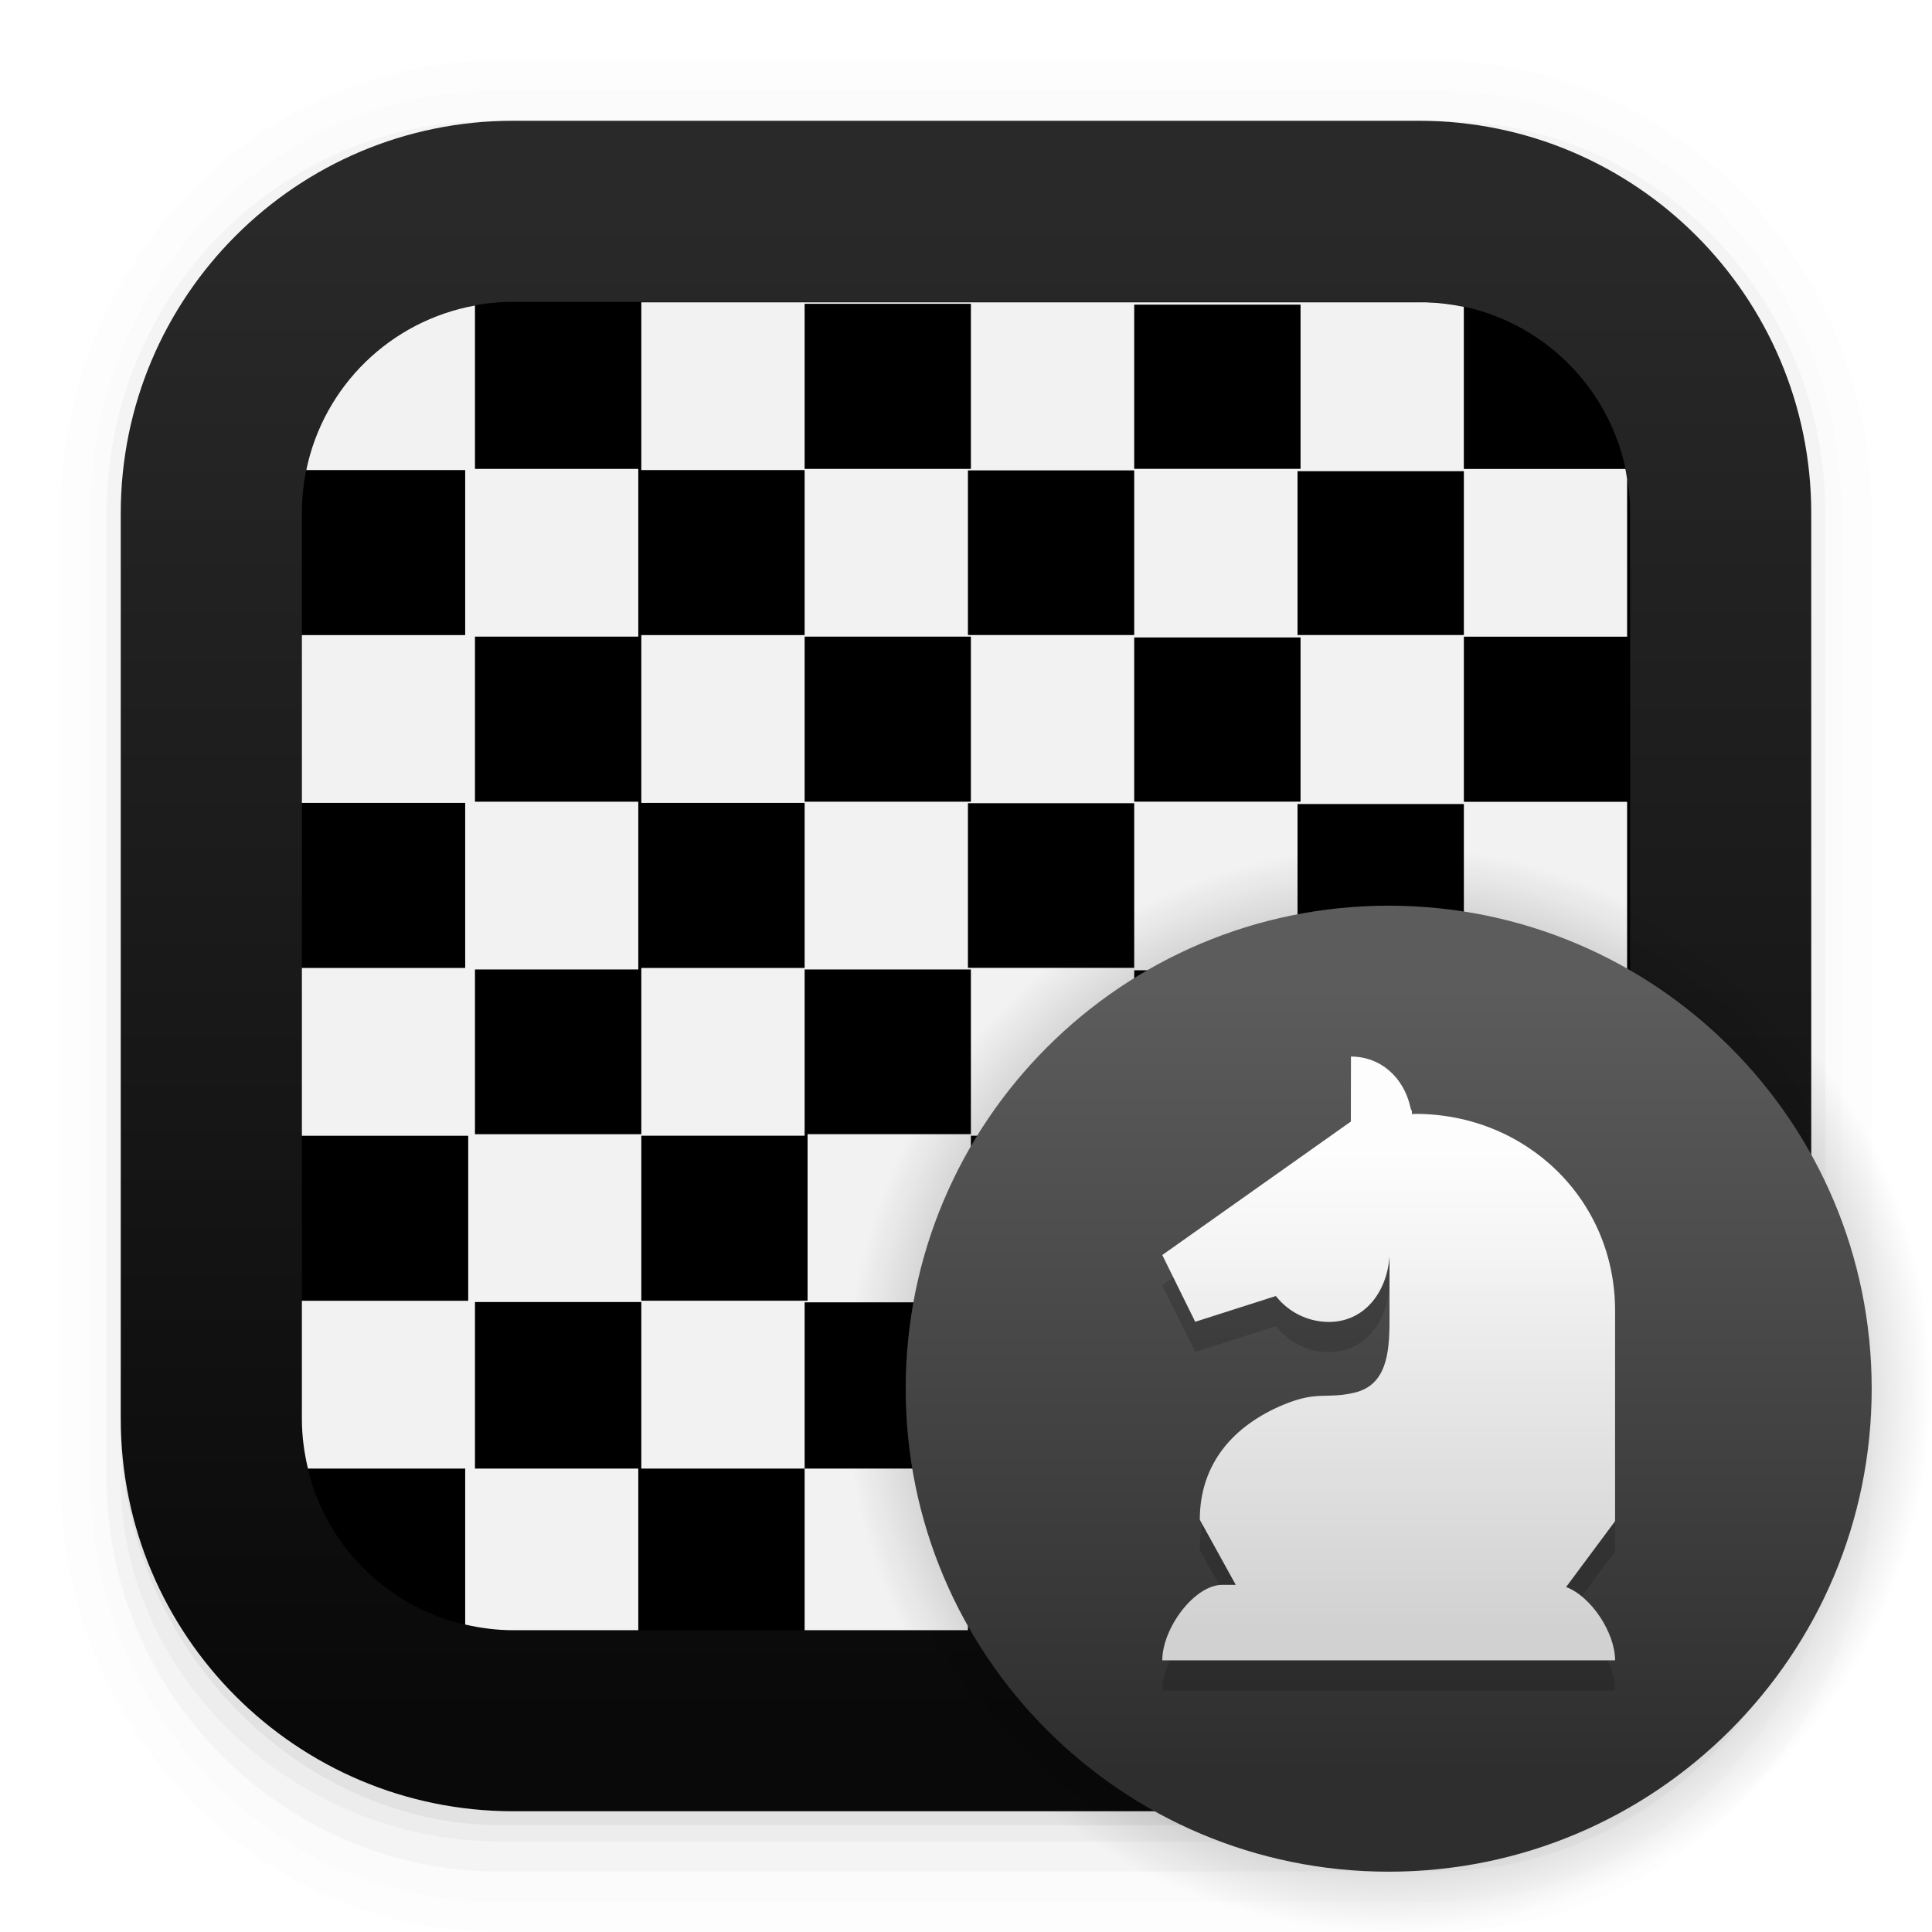
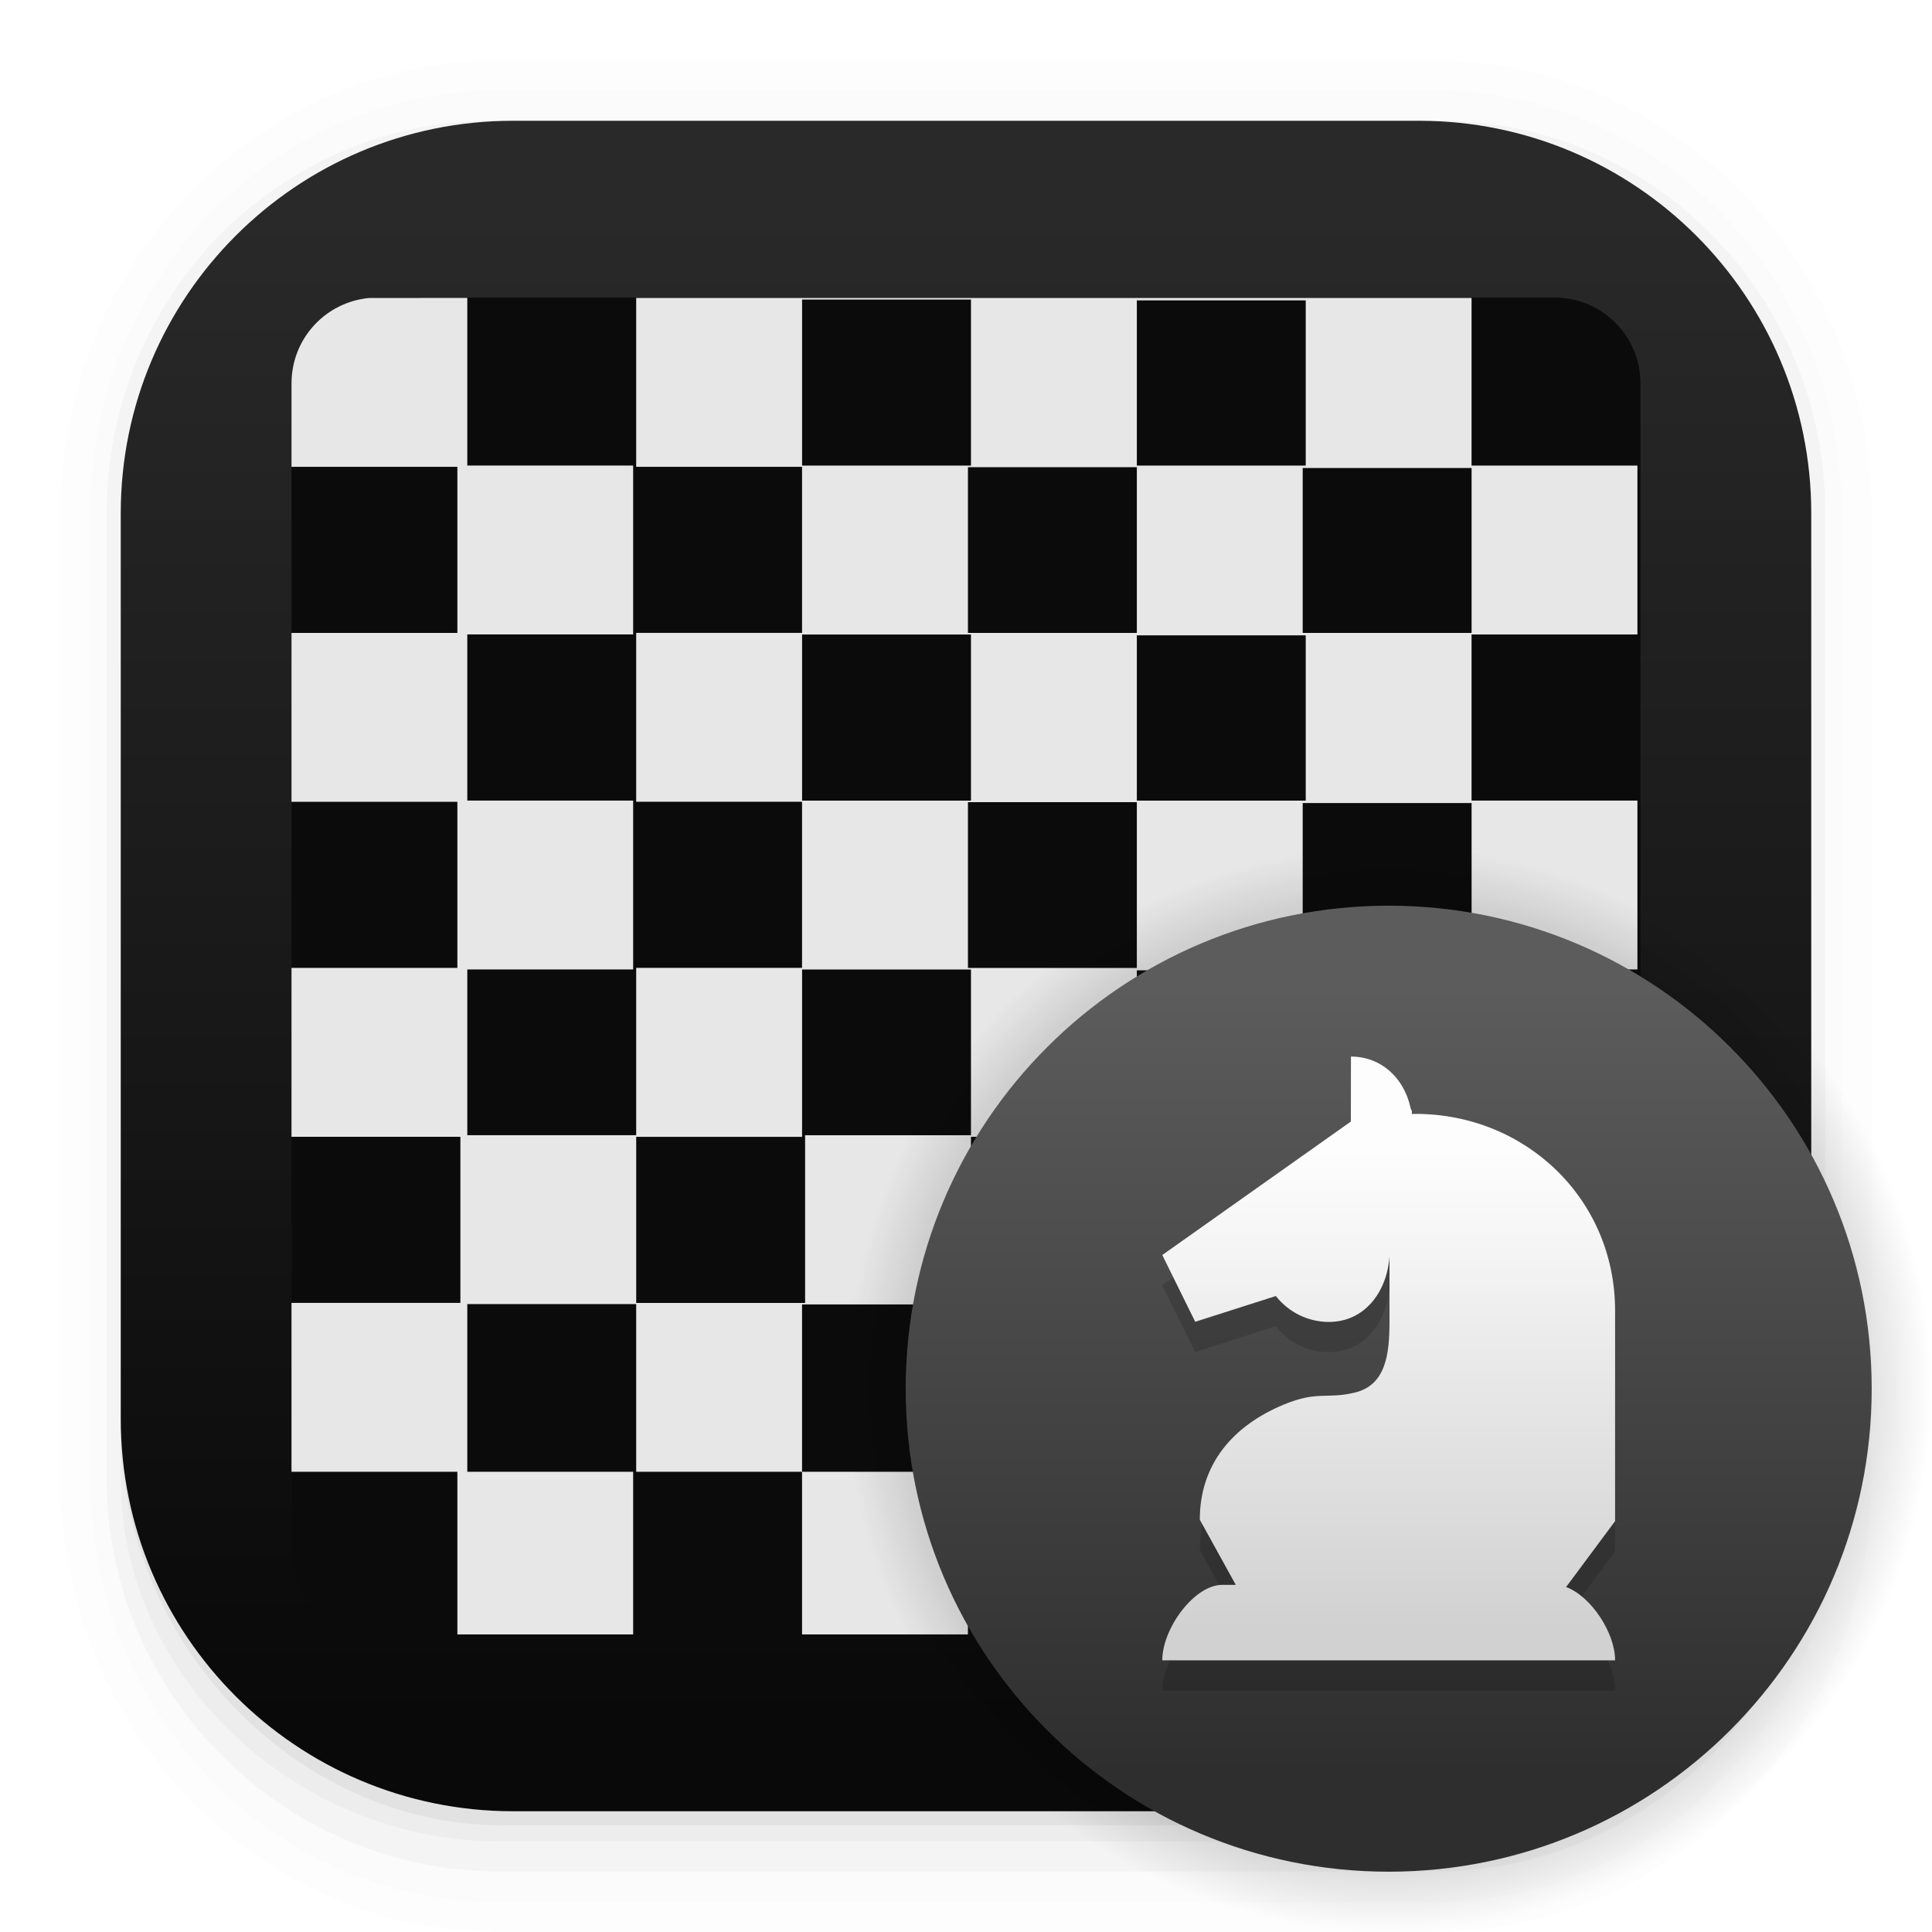
<svg xmlns="http://www.w3.org/2000/svg" width="64" height="64" version="1.1">
  <defs>
    <linearGradient id="linearGradient862-3" x1="7.937" x2="7.937" y1="15.081" y2="1.852" gradientTransform="matrix(3.7795 0 0 3.7795 .00014309 .031541)" gradientUnits="userSpaceOnUse">
      <stop stop-color="#090909" offset="0" />
      <stop stop-color="#292929" offset="1" />
    </linearGradient>
    <linearGradient id="linearGradient1033" x1="11.993" x2="11.993" y1="15.289" y2="8.384" gradientTransform="matrix(3.7796 0 0 3.7796 0 .99986)" gradientUnits="userSpaceOnUse">
      <stop stop-color="#2e2e2e" offset="0" />
      <stop stop-color="#5c5c5c" offset="1" />
    </linearGradient>
    <radialGradient id="radialGradient1042" cx="12.171" cy="12.171" r="4.762" gradientTransform="matrix(3.7796,0,0,3.7796,0,2e-6)" gradientUnits="userSpaceOnUse">
      <stop offset="0" />
      <stop stop-opacity="0" offset="1" />
    </radialGradient>
    <linearGradient id="linearGradient1700" x1="46" x2="46" y1="54" y2="38" gradientUnits="userSpaceOnUse">
      <stop stop-color="#d1d1d1" offset="0" />
      <stop stop-color="#fff" stop-opacity=".99" offset="1" />
    </linearGradient>
  </defs>
  <g transform="scale(3.7796)" shape-rendering="auto">
    <path d="m4.369 0.529c-2.114 0-3.84 1.784-3.84 3.968v8.467c0 2.185 1.726 3.968 3.84 3.968h8.194c2.114 0 3.84-1.784 3.84-3.968v-8.467c0-2.185-1.726-3.968-3.84-3.968zm0.257 0.521h7.681c1.844 0 3.329 1.534 3.329 3.44v7.937c0 1.906-1.485 3.44-3.329 3.44h-7.681c-1.844 0-3.329-1.534-3.329-3.44v-7.937c0-1.906 1.485-3.44 3.329-3.44z" color="#000000" color-rendering="auto" dominant-baseline="auto" image-rendering="auto" opacity=".01" solid-color="#000000" stop-color="#000000" style="font-feature-settings:normal;font-variant-alternates:normal;font-variant-caps:normal;font-variant-east-asian:normal;font-variant-ligatures:normal;font-variant-numeric:normal;font-variant-position:normal;font-variation-settings:normal;inline-size:0;isolation:auto;mix-blend-mode:normal;shape-margin:0;shape-padding:0;text-decoration-color:#000000;text-decoration-line:none;text-decoration-style:solid;text-indent:0;text-orientation:mixed;text-transform:none;white-space:normal" />
    <path d="m4.359 0.794c-1.967 0-3.564 1.653-3.564 3.688v8.5c0 2.035 1.597 3.688 3.564 3.688h8.216c1.967 0 3.564-1.653 3.564-3.688v-8.5c0-2.035-1.598-3.688-3.564-3.688zm0.272 0.256h7.672c1.842 0 3.325 1.534 3.325 3.44v7.937c0 1.906-1.483 3.44-3.325 3.44h-7.672c-1.842 0-3.325-1.534-3.325-3.44v-7.937c0-1.906 1.483-3.44 3.325-3.44z" color="#000000" color-rendering="auto" dominant-baseline="auto" image-rendering="auto" opacity=".01" solid-color="#000000" stop-color="#000000" style="font-feature-settings:normal;font-variant-alternates:normal;font-variant-caps:normal;font-variant-east-asian:normal;font-variant-ligatures:normal;font-variant-numeric:normal;font-variant-position:normal;font-variation-settings:normal;inline-size:0;isolation:auto;mix-blend-mode:normal;shape-margin:0;shape-padding:0;text-decoration-color:#000000;text-decoration-line:none;text-decoration-style:solid;text-indent:0;text-orientation:mixed;text-transform:none;white-space:normal" />
-     <path d="m4.31 1.058c-1.866 0-3.375 1.538-3.375 3.439v8.467c0 1.901 1.57 3.439 3.436 3.439h8.2c1.866 0 3.427-1.538 3.427-3.439v-8.467c0-1.901-1.51-3.439-3.376-3.439h-0.097c1.794 0.087 3.214 1.582 3.214 3.432v7.937c0 1.906-1.506 3.44-3.377 3.44h-7.79c-1.871 0-3.377-1.534-3.377-3.44v-7.937c0-1.85 1.42-3.345 3.214-3.432z" color="#000000" color-rendering="auto" dominant-baseline="auto" image-rendering="auto" opacity=".03" solid-color="#000000" stop-color="#000000" style="font-feature-settings:normal;font-variant-alternates:normal;font-variant-caps:normal;font-variant-east-asian:normal;font-variant-ligatures:normal;font-variant-numeric:normal;font-variant-position:normal;font-variation-settings:normal;inline-size:0;isolation:auto;mix-blend-mode:normal;shape-margin:0;shape-padding:0;text-decoration-color:#000000;text-decoration-line:none;text-decoration-style:solid;text-indent:0;text-orientation:mixed;text-transform:none;white-space:normal" />
-     <path transform="scale(.26458)" d="m4 46.969v2.031c0 6.648 5.896 12 12.544 12h30.961c6.648 0 12.495-5.352 12.495-12v-1.992c-0.021 7.185-5.81 12.963-13 12.963h-29.998c-7.203 0-13.002-5.799-13.002-13.002z" color="#000000" color-rendering="auto" dominant-baseline="auto" image-rendering="auto" opacity=".03" solid-color="#000000" stop-color="#000000" style="font-feature-settings:normal;font-variant-alternates:normal;font-variant-caps:normal;font-variant-east-asian:normal;font-variant-ligatures:normal;font-variant-numeric:normal;font-variant-position:normal;font-variation-settings:normal;inline-size:0;isolation:auto;mix-blend-mode:normal;shape-margin:0;shape-padding:0;text-decoration-color:#000000;text-decoration-line:none;text-decoration-style:solid;text-indent:0;text-orientation:mixed;text-transform:none;white-space:normal" />
-     <path d="m1.058 11.906v0.592c0 1.939 1.573 3.499 3.332 3.499h8.16c1.759 0 3.324-1.561 3.324-3.499v-0.581c-0.006 2.095-1.537 3.78-3.439 3.78h-7.937c-1.906 0-3.44-1.691-3.44-3.792z" color="#000000" color-rendering="auto" dominant-baseline="auto" image-rendering="auto" opacity=".05" solid-color="#000000" stop-color="#000000" style="font-feature-settings:normal;font-variant-alternates:normal;font-variant-caps:normal;font-variant-east-asian:normal;font-variant-ligatures:normal;font-variant-numeric:normal;font-variant-position:normal;font-variation-settings:normal;inline-size:0;isolation:auto;mix-blend-mode:normal;shape-margin:0;shape-padding:0;text-decoration-color:#000000;text-decoration-line:none;text-decoration-style:solid;text-indent:0;text-orientation:mixed;text-transform:none;white-space:normal" />
+     <g>
+       <path d="m4.31 1.058c-1.866 0-3.375 1.538-3.375 3.439v8.467c0 1.901 1.57 3.439 3.436 3.439h8.2c1.866 0 3.427-1.538 3.427-3.439v-8.467c0-1.901-1.51-3.439-3.376-3.439h-0.097c1.794 0.087 3.214 1.582 3.214 3.432v7.937c0 1.906-1.506 3.44-3.377 3.44h-7.79c-1.871 0-3.377-1.534-3.377-3.44v-7.937c0-1.85 1.42-3.345 3.214-3.432z" color="#000000" color-rendering="auto" dominant-baseline="auto" image-rendering="auto" opacity=".03" solid-color="#000000" stop-color="#000000" style="font-feature-settings:normal;font-variant-alternates:normal;font-variant-caps:normal;font-variant-east-asian:normal;font-variant-ligatures:normal;font-variant-numeric:normal;font-variant-position:normal;font-variation-settings:normal;inline-size:0;isolation:auto;mix-blend-mode:normal;shape-margin:0;shape-padding:0;text-decoration-color:#000000;text-decoration-line:none;text-decoration-style:solid;text-indent:0;text-orientation:mixed;text-transform:none;white-space:normal" />
+       <path transform="scale(.26458)" d="m4 46.969v2.031c0 6.648 5.896 12 12.544 12h30.961c6.648 0 12.495-5.352 12.495-12v-1.992c-0.021 7.185-5.81 12.963-13 12.963h-29.998c-7.203 0-13.002-5.799-13.002-13.002z" color="#000000" color-rendering="auto" dominant-baseline="auto" image-rendering="auto" opacity=".03" solid-color="#000000" stop-color="#000000" style="font-feature-settings:normal;font-variant-alternates:normal;font-variant-caps:normal;font-variant-east-asian:normal;font-variant-ligatures:normal;font-variant-numeric:normal;font-variant-position:normal;font-variation-settings:normal;inline-size:0;isolation:auto;mix-blend-mode:normal;shape-margin:0;shape-padding:0;text-decoration-color:#000000;text-decoration-line:none;text-decoration-style:solid;text-indent:0;text-orientation:mixed;text-transform:none;white-space:normal" />
+       <path d="m1.058 11.906v0.592c0 1.939 1.573 3.499 3.332 3.499h8.16c1.759 0 3.324-1.561 3.324-3.499v-0.581c-0.006 2.095-1.537 3.78-3.439 3.78h-7.937c-1.906 0-3.44-1.691-3.44-3.792z" color="#000000" color-rendering="auto" dominant-baseline="auto" image-rendering="auto" opacity=".05" solid-color="#000000" stop-color="#000000" style="font-feature-settings:normal;font-variant-alternates:normal;font-variant-caps:normal;font-variant-east-asian:normal;font-variant-ligatures:normal;font-variant-numeric:normal;font-variant-position:normal;font-variation-settings:normal;inline-size:0;isolation:auto;mix-blend-mode:normal;shape-margin:0;shape-padding:0;text-decoration-color:#000000;text-decoration-line:none;text-decoration-style:solid;text-indent:0;text-orientation:mixed;text-transform:none;white-space:normal" />
+     </g>
  </g>
  <rect x="4" y="4" width="56" height="56" rx="13.002" ry="13.002" fill="url(#linearGradient862-3)" stroke-width="3.78" />
-   <g transform="matrix(1.1257 0 0 1.1257 -73.301 -57.439)" stroke-width="1.113">
-     <path transform="matrix(.88834 0 0 .88834 65.116 51.025)" d="m17 10c-3.878 0-7 3.122-7 7v30c0 3.878 3.122 7 7 7h30c3.878 0 7-3.122 7-7v-30c0-3.878-3.122-7-7-7h-30z" />
-     <path transform="matrix(.88834 0 0 .88834 65.116 51.025)" d="m21.244 10.012v5.559h5.41v5.467h-5.41v5.559h5.41v5.467h-5.41v5.508h-5.51v-5.457h5.41v-5.557h-5.41v-5.469h5.41v-5.557h-5.41v-5.412c-2.803 0.509-5.015 2.671-5.588 5.451h5.264v5.467h-5.41v5.559h5.41v5.467h-5.41v5.559h5.51v5.467h-5.51v3.912c0 0.569 0.074 1.118 0.201 1.647h5.209v5.166c0.511 0.118 1.042 0.188 1.59 0.188h4.144v-5.354h-5.41v-5.518h5.51v5.518h5.41v-5.508h5.508v5.508h-5.508v5.354h5.41v-5.303h5.508v5.303h5.41v-5.273h5.51v5.111c2.623-0.566 4.683-2.591 5.307-5.191h-5.307v-5.559h-5.41v-5.439h5.508v5.481h5.41v-5.559h-5.508v-5.457h5.408v-5.557h-5.408v-5.469h5.408v-5.223c-0.018-0.112-0.033-0.224-0.057-0.334h-5.352v-5.369c-0.405-0.087-0.825-0.136-1.254-0.15h-25.994zm5.41 0.053h5.508v5.467h-5.508v-5.467zm10.918 0.027h5.51v5.439h-5.51v-5.439zm-5.508 5.49h5.508v5.455h-5.508v-5.455zm10.918 0.027h5.51v5.428h-5.51v-5.428zm-16.328 5.481h5.508v5.467h-5.508v-5.467zm10.918 0.027h5.51v5.439h-5.51v-5.439zm-5.508 5.49h5.508v5.455h-5.508v-5.455zm10.918 0.027h5.51v5.428h-5.51v-5.428zm-16.328 5.481h5.508v5.455h-5.41v5.518h-5.508v-5.467h5.41v-5.506zm10.918 0.027h5.51v5.428h-5.51v-5.428zm-5.41 5.479h5.51v5.467h-5.51v-5.467zm5.41 5.547h5.51v5.479h-5.51v-5.479z" fill="#f2f2f2" />
+   <g transform="matrix(1.1257 0 0 1.1257 -73.301 -57.439)">
+     <rect x="73.694" y="59.782" width="39.697" height="39.339" rx="2.526" ry="2.526" fill="#0b0b0b" />
+     <path d="m75.987 59.793c-1.289 0.117-2.293 1.194-2.293 2.515v2.455h4.881v4.887h-4.881v4.97h4.881v4.888h-4.881v4.97h4.97v4.887h-4.97v4.97h4.881v4.786h5.173v-4.786h-4.881v-4.934h4.97v4.934h4.881v-4.924h4.97v4.924h-4.97v4.786h4.881v-4.74h4.97v4.74h4.881v-4.715h4.97v4.715h2.444c1.171 0 2.148-0.79 2.437-1.868v-2.918h-4.881v-4.97h-4.881v-4.862h4.97v4.899h4.881v-4.97h-4.97v-4.878h4.881v-4.97h-4.881v-4.888h4.881v-4.97h-4.881v-4.934h-24.583v4.97h4.881v4.887h-4.881v4.97h4.881v4.888h-4.881v4.924h-4.97v-4.878h4.881v-4.97h-4.881v-4.888h4.881v-4.97h-4.881v-4.934zm12.732 0.046h4.97v4.887h-4.97zm9.851 0.025h4.97v4.862h-4.97zm-4.97 4.909h4.97v4.878h-4.97zm9.851 0.025h4.97v4.853h-4.97zm-14.732 4.899h4.97v4.888h-4.97zm9.851 0.025h4.97v4.863h-4.97zm-4.97 4.909h4.97v4.878h-4.97zm9.851 0.025h4.97v4.853h-4.97zm-14.732 4.899h4.97v4.878h-4.881v4.934h-4.97v-4.887h4.881zm9.851 0.025h4.97v4.853h-4.97zm-4.881 4.899h4.97v4.887h-4.97zm4.881 4.958h4.97v4.899h-4.97z" fill="#e7e7e8" />
  </g>
  <circle cx="46.002" cy="46.002" r="18" fill="url(#radialGradient1042)" stroke-width="4.252" />
  <circle cx="46.002" cy="46.002" r="16" fill="url(#linearGradient1033)" stroke-width="3.78" />
  <path d="m44.752 36-0.003 2.153-6.247 4.421 1.091 2.212 2.671-0.854c0.425 0.542 1.073 0.859 1.758 0.859 1.176-0.001 1.923-0.984 2.007-2.17v2.166c-0.002 1.078-0.12 2.099-1.157 2.346-0.926 0.221-1.222-0.068-2.334 0.391-1.69 0.697-2.793 1.972-2.793 3.818l1.191 2.158h-0.444c-0.93 0-1.99 1.442-1.99 2.5h15c0-0.92-0.803-2.126-1.623-2.427l1.623-2.183v-6.975c0-3.695-2.962-6.516-6.614-6.516-0.039 0.002-0.078 0.003-0.117 0.005 0.006-0.183-0.011-0.053-0.051-0.232-0.221-0.977-0.977-1.671-1.968-1.672z" opacity=".15" stroke-width="1.25" />
  <path d="m44.752 35-0.003 2.153-6.247 4.421 1.091 2.212 2.671-0.854c0.425 0.542 1.073 0.859 1.758 0.859 1.176-0.001 1.923-0.984 2.007-2.17v2.166c-0.002 1.078-0.12 2.099-1.157 2.346-0.926 0.221-1.222-0.068-2.334 0.391-1.69 0.697-2.793 1.972-2.793 3.818l1.191 2.158h-0.444c-0.93 0-1.99 1.442-1.99 2.5h15c0-0.92-0.803-2.126-1.623-2.427l1.623-2.183v-6.975c0-3.695-2.962-6.516-6.614-6.516-0.039 0.002-0.078 0.003-0.117 0.005 0.006-0.183-0.011-0.053-0.051-0.232-0.221-0.977-0.977-1.671-1.968-1.672z" fill="url(#linearGradient1700)" stroke-width="1.25" />
</svg>
